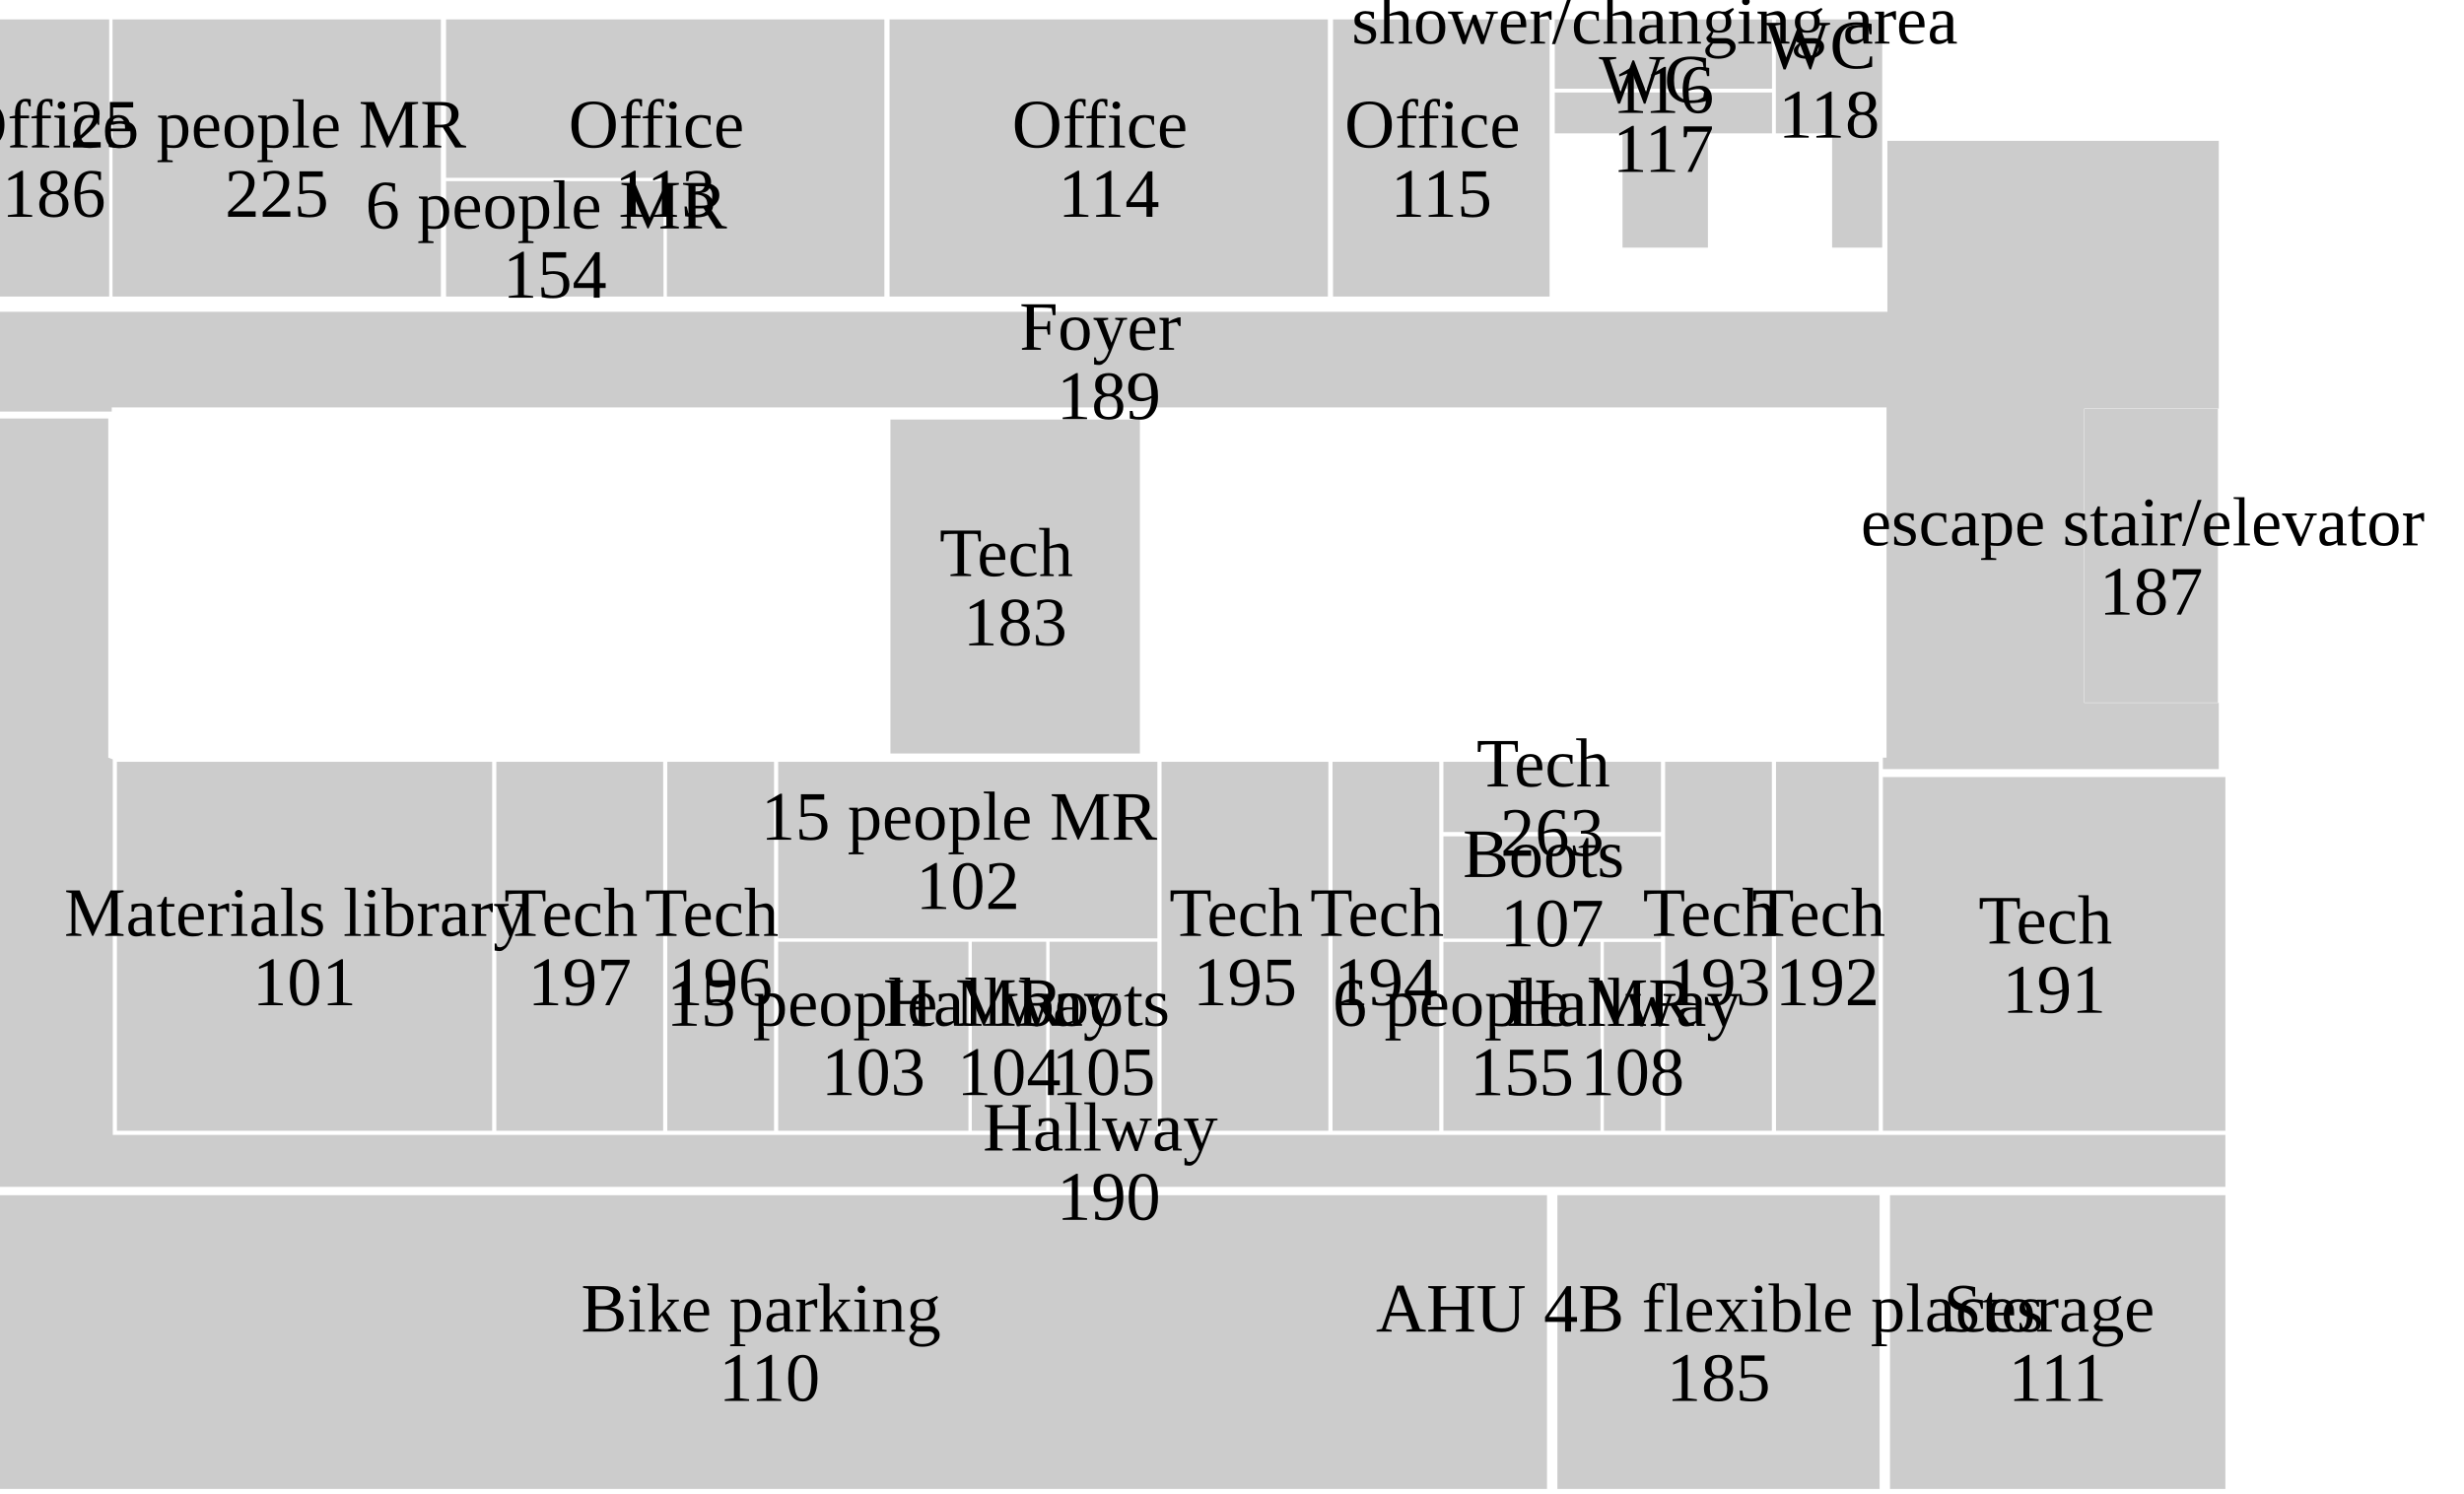
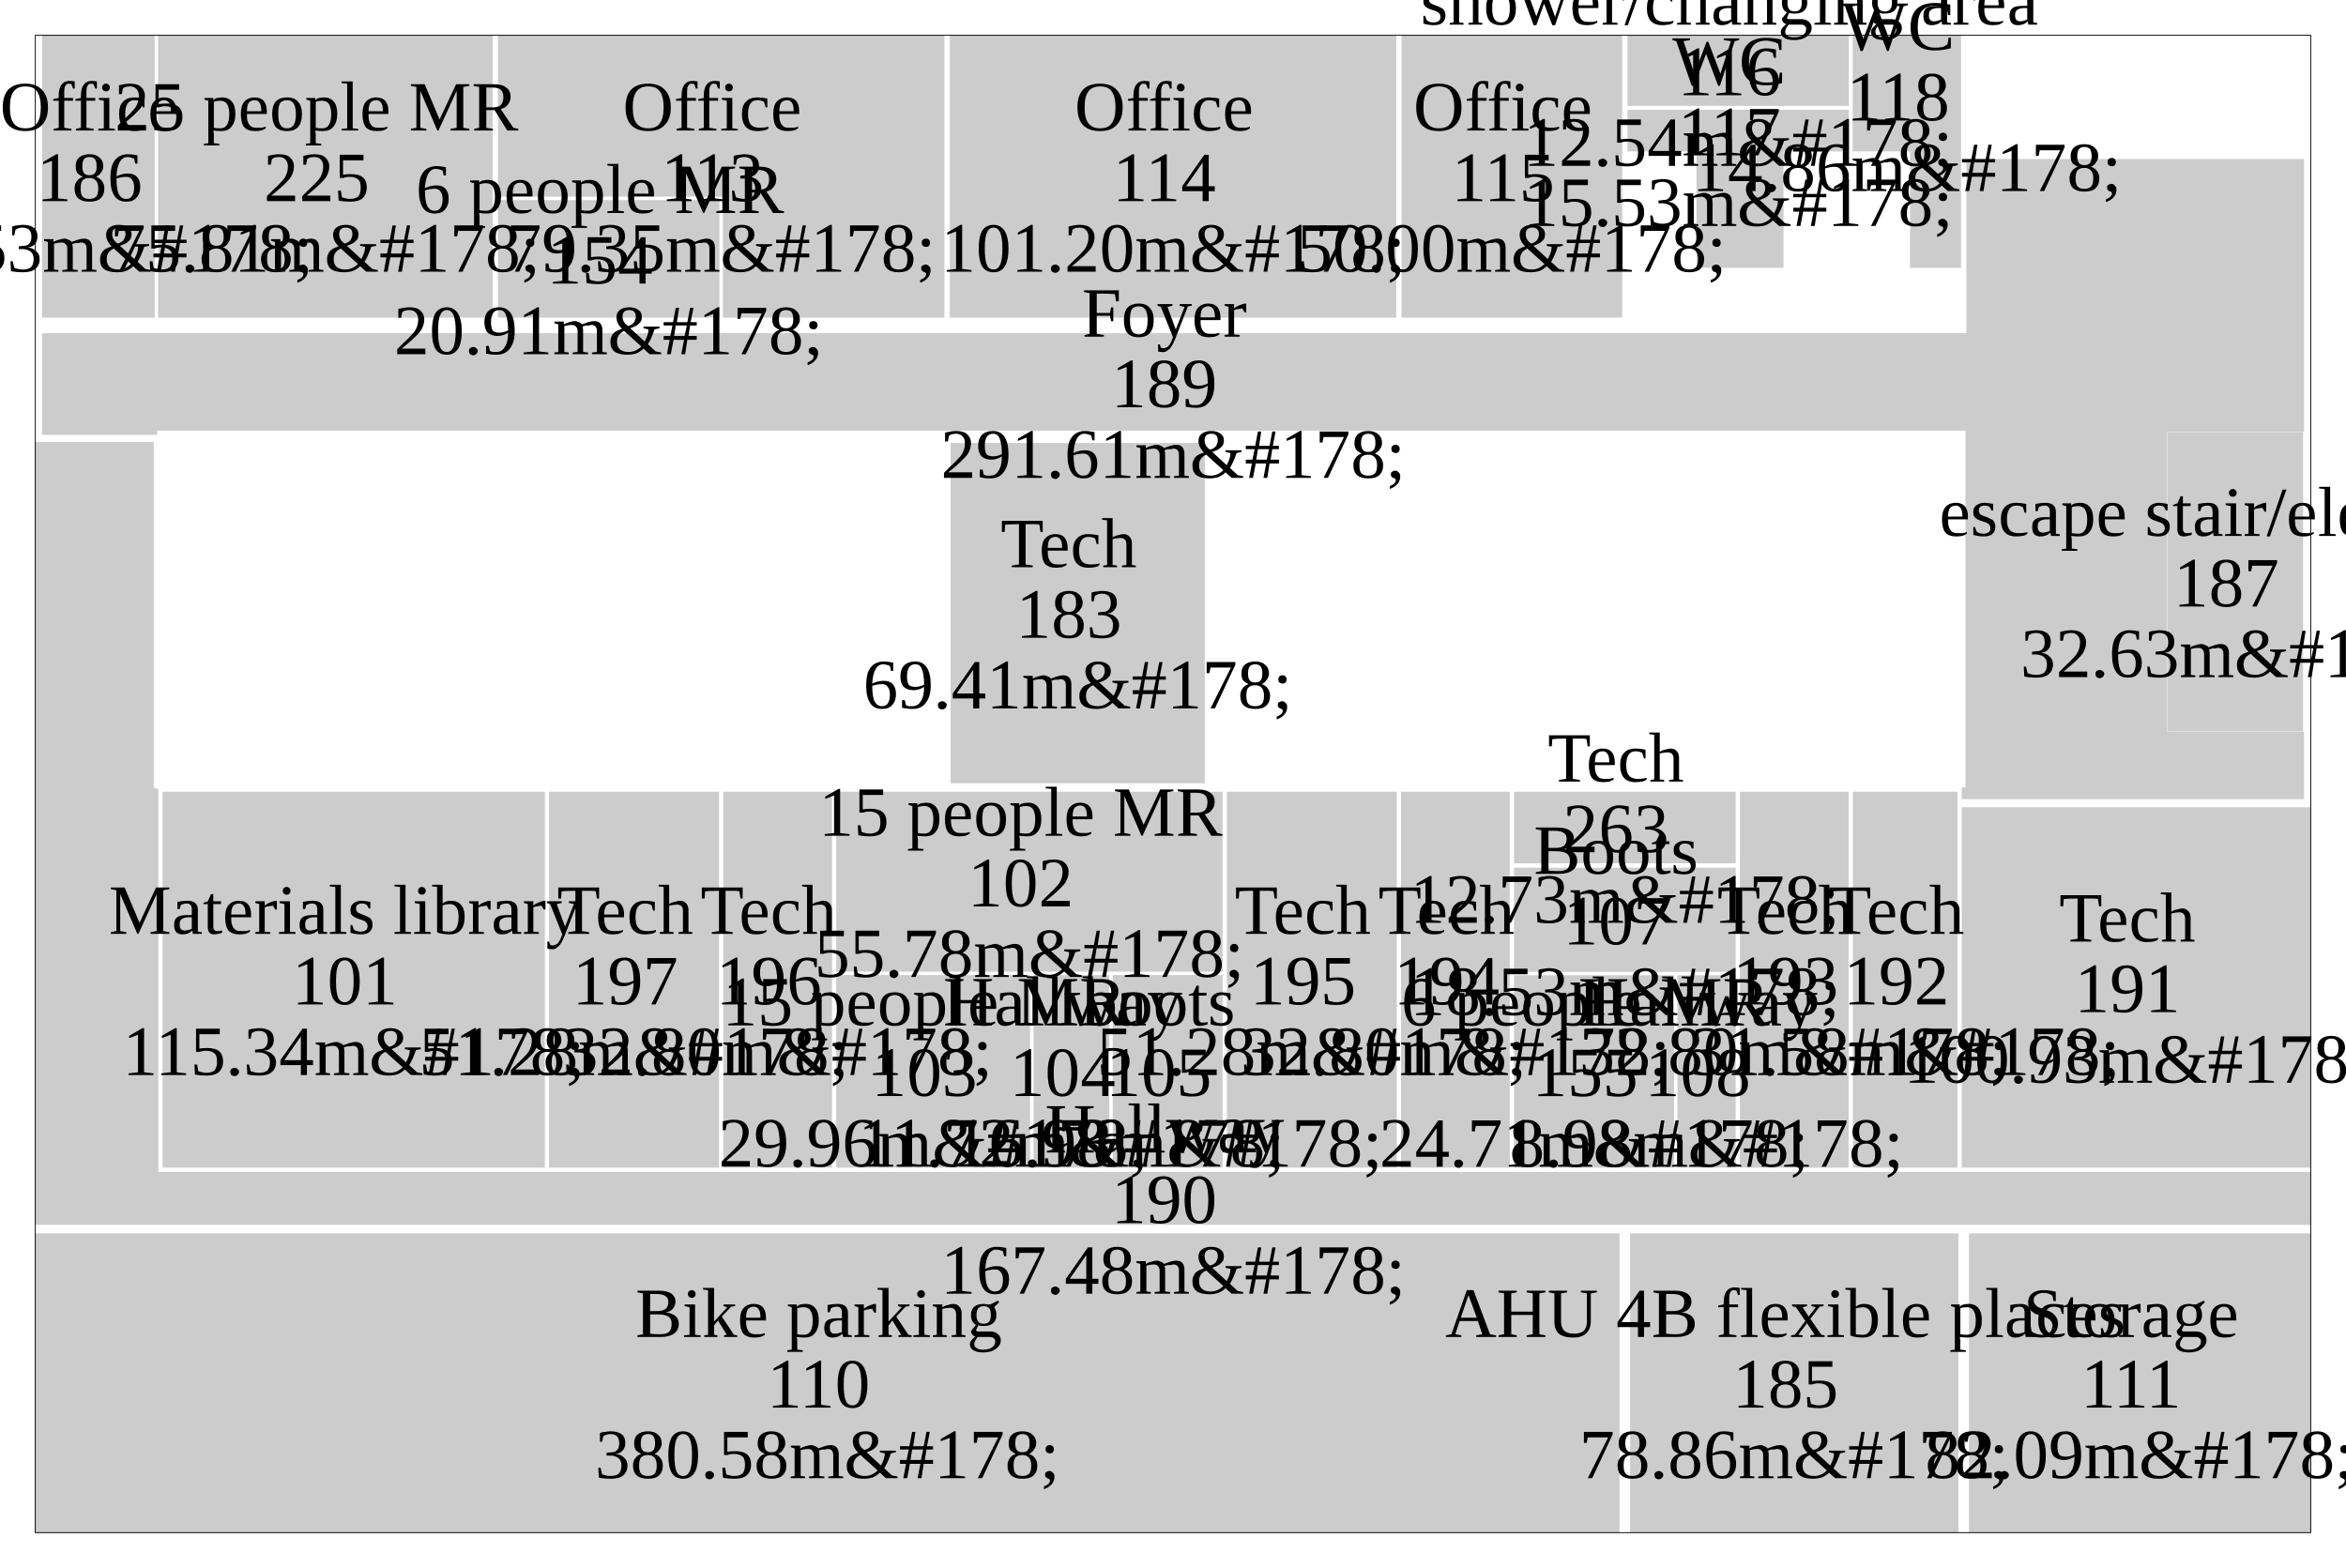
- <svg xmlns="http://www.w3.org/2000/svg">
+ <svg xmlns="http://www.w3.org/2000/svg" viewBox="-1.23 -0.44 66.46 44.42" width="664.6mm" height="444.2mm">
  <defs>
    <marker id="arrowend" markerWidth="10" markerHeight="7" refX="10" refY="3.5" orient="auto">
      <polygon points="0 0, 10 3.5, 0 7" />
    </marker>
    <marker id="arrowstart" markerWidth="10" markerHeight="7" refX="0" refY="3.5" orient="auto">
      <polygon points="10 0, 0 3.5, 10 7" />
    </marker>
  </defs>
  <style type="text/css">
    
        .cut path {
            stroke: #222222;
            fill: #444444;
            fill-rule: evenodd;
        }
        .projection path {
            stroke: #222222;
            fill: none;
            stroke-opacity: 0.6;
        }
        .IfcDoor path,
        .Symbol path {
            fill: none;
        }
        .Symbol path {
            stroke-width: 0.5px;
        }
        .IfcSpace path {
            fill-opacity: .2;
        }
        .Dimension path {
            marker-end: url(#arrowend);
            marker-start: url(#arrowstart);
        }
        text {
            font-size: 2;
        }
        path {
            stroke-width: 0.3;
        }
    
    </style>
  <g id="storey-2JF4e6axWHqu3u0C1FZlmi" class="IfcBuildingStorey" data-name="basement" data-guid="2JF4e6axWHqu3u0C1FZlmi" data-plane="[[1.000000,0.000000,0.000000,0.000000],[0.000000,1.000000,0.000000,0.000000],[0.000000,0.000000,1.000000,1.000000],[0.000000,0.000000,0.000000,1.000000]]" data-matrix3="[[1.000000,0.000000,0.000000],[0.000000,1.000000,0.000000],[0.000000,0.000000,1.000000]]">
    <g id="0$4YSBUv10SQBRbNHStqsH" class="IfcSpace" data-name="107" data-guid="0$4YSBUv10SQBRbNHStqsH">
      <path d="M47.94,24.142 L41.66,24.142 L41.66,27.093 L47.94,27.093 L47.94,24.142" />
      <text text-anchor="middle" x="44.8" y="25.618">
-         <tspan x="44.8" dy="-0.15em">Boots</tspan>
+         <tspan x="44.8" dy="-0.65em">Boots</tspan>
        <tspan x="44.8" dy="1em">107</tspan>
+         <tspan x="44.8" dy="1em">18.53m&amp;#178;</tspan>
      </text>
    </g>
    <g id="3SIDVtMID5MAPa0EsdTtg5" class="IfcSpace" data-name="101" data-guid="3SIDVtMID5MAPa0EsdTtg5">
      <path d="M3.375,21.99 L14.205,21.99 L14.205,32.64 L3.375,32.64 L3.375,21.99" />
      <text text-anchor="middle" x="8.79" y="27.315">
-         <tspan x="8.79" dy="-0.15em">Materials library</tspan>
+         <tspan x="8.79" dy="-0.65em">Materials library</tspan>
        <tspan x="8.79" dy="1em">101</tspan>
+         <tspan x="8.79" dy="1em">115.34m&amp;#178;</tspan>
+       </text>
+     </g>
+     <g id="0$4YSBUv10SQBRbNHStqXK" class="IfcSpace" data-name="105" data-guid="0$4YSBUv10SQBRbNHStqXK">
+       <path d="M33.405,32.64 L30.293,32.64 L30.293,27.184 L33.405,27.184 L33.405,32.64" />
+       <text text-anchor="middle" x="31.849" y="29.912">
+         <tspan x="31.849" dy="-0.65em">boots</tspan>
+         <tspan x="31.849" dy="1em">105</tspan>
+         <tspan x="31.849" dy="1em">16.98m&amp;#178;</tspan>
+       </text>
+     </g>
+     <g id="0$4YSBUv10SQBRbNHStqsP" class="IfcSpace" data-name="108" data-guid="0$4YSBUv10SQBRbNHStqsP">
+       <path d="M47.94,32.64 L46.291,32.64 L46.291,27.19 L47.94,27.19 L47.94,32.64" />
+       <text text-anchor="middle" x="47.116" y="29.915">
+         <tspan x="47.116" dy="-0.65em">Hallway</tspan>
+         <tspan x="47.116" dy="1em">108</tspan>
+         <tspan x="47.116" dy="1em">8.98m&amp;#178;</tspan>
+       </text>
+     </g>
+     <g id="3SIDVtMID5MAPa0EsdTtgG" class="IfcSpace" data-name="103" data-guid="3SIDVtMID5MAPa0EsdTtgG">
+       <path d="M27.952,32.64 L22.46,32.64 L22.46,27.184 L27.952,27.184 L27.952,32.64" />
+       <text text-anchor="middle" x="25.206" y="29.912">
+         <tspan x="25.206" dy="-0.65em">15 people MR</tspan>
+         <tspan x="25.206" dy="1em">103</tspan>
+         <tspan x="25.206" dy="1em">29.96m&amp;#178;</tspan>
+       </text>
+     </g>
+     <g id="3SIDVtMID5MAPa0EsdTtg9" class="IfcSpace" data-name="102" data-guid="3SIDVtMID5MAPa0EsdTtg9">
+       <path d="M33,21.99 L33.405,21.99 L33.405,27.087 L30.245,27.087 L28,27.087 L22.46,27.087 L22.46,21.99 L25.6,21.99 L33,21.99" />
+       <text text-anchor="middle" x="27.933" y="24.538">
+         <tspan x="27.933" dy="-0.65em">15 people MR</tspan>
+         <tspan x="27.933" dy="1em">102</tspan>
+         <tspan x="27.933" dy="1em">55.78m&amp;#178;</tspan>
      </text>
    </g>
    <g id="0$4YSBUv10SQBRbNHStqYj" class="IfcSpace" data-name="104" data-guid="0$4YSBUv10SQBRbNHStqYj">
      <path d="M30.196,32.64 L28.049,32.64 L28.049,27.184 L30.196,27.184 L30.196,32.64" />
      <text text-anchor="middle" x="29.122" y="29.912">
-         <tspan x="29.122" dy="-0.15em">Hallway</tspan>
+         <tspan x="29.122" dy="-0.65em">Hallway</tspan>
        <tspan x="29.122" dy="1em">104</tspan>
-       </text>
-     </g>
-     <g id="3SIDVtMID5MAPa0EsdTtgG" class="IfcSpace" data-name="103" data-guid="3SIDVtMID5MAPa0EsdTtgG">
-       <path d="M27.952,32.64 L22.46,32.64 L22.46,27.184 L27.952,27.184 L27.952,32.64" />
-       <text text-anchor="middle" x="25.206" y="29.912">
-         <tspan x="25.206" dy="-0.15em">15 people MR</tspan>
-         <tspan x="25.206" dy="1em">103</tspan>
-       </text>
-     </g>
-     <g id="0$4YSBUv10SQBRbNHStqsP" class="IfcSpace" data-name="108" data-guid="0$4YSBUv10SQBRbNHStqsP">
-       <path d="M47.94,32.64 L46.291,32.64 L46.291,27.19 L47.94,27.19 L47.94,32.64" />
-       <text text-anchor="middle" x="47.116" y="29.915">
-         <tspan x="47.116" dy="-0.15em">Hallway</tspan>
-         <tspan x="47.116" dy="1em">108</tspan>
-       </text>
-     </g>
-     <g id="0$4YSBUv10SQBRbNHStqXK" class="IfcSpace" data-name="105" data-guid="0$4YSBUv10SQBRbNHStqXK">
-       <path d="M33.405,32.64 L30.293,32.64 L30.293,27.184 L33.405,27.184 L33.405,32.64" />
-       <text text-anchor="middle" x="31.849" y="29.912">
-         <tspan x="31.849" dy="-0.15em">boots</tspan>
-         <tspan x="31.849" dy="1em">105</tspan>
-       </text>
-     </g>
-     <g id="3SIDVtMID5MAPa0EsdTtg9" class="IfcSpace" data-name="102" data-guid="3SIDVtMID5MAPa0EsdTtg9">
-       <path d="M33,21.99 L33.405,21.99 L33.405,27.087 L30.245,27.087 L28,27.087 L22.46,27.087 L22.46,21.99 L25.6,21.99 L33,21.99" />
-       <text text-anchor="middle" x="27.933" y="24.538">
-         <tspan x="27.933" dy="-0.15em">15 people MR</tspan>
-         <tspan x="27.933" dy="1em">102</tspan>
+         <tspan x="29.122" dy="1em">11.72m&amp;#178;</tspan>
      </text>
    </g>
    <g id="0$4YSBUv10SQBRbNHStq71" class="IfcSpace" data-name="111" data-guid="0$4YSBUv10SQBRbNHStq71">
      <path d="M54.55,34.5 L64.23,34.5 L64.23,42.98 L54.55,42.98 L54.55,34.5" />
      <text text-anchor="middle" x="59.39" y="38.74">
-         <tspan x="59.39" dy="-0.15em">Storage</tspan>
+         <tspan x="59.39" dy="-0.65em">Storage</tspan>
        <tspan x="59.39" dy="1em">111</tspan>
+         <tspan x="59.39" dy="1em">82.09m&amp;#178;</tspan>
      </text>
    </g>
    <g id="0$4YSBUv10SQBRbNHStq76" class="IfcSpace" data-name="110" data-guid="0$4YSBUv10SQBRbNHStq76">
      <path d="M-0.23,34.5 L44.65,34.5 L44.65,42.98 L-0.23,42.98 L-0.23,34.5" />
      <text text-anchor="middle" x="22.21" y="38.74">
-         <tspan x="22.21" dy="-0.15em">Bike parking</tspan>
+         <tspan x="22.21" dy="-0.65em">Bike parking</tspan>
        <tspan x="22.21" dy="1em">110</tspan>
+         <tspan x="22.21" dy="1em">380.58m&amp;#178;</tspan>
+       </text>
+     </g>
+     <g id="0$4YSBUv10SQBRbNHStq7x" class="IfcSpace" data-name="114" data-guid="0$4YSBUv10SQBRbNHStq7x">
+       <path d="M25.675,0.56 L38.325,0.56 L38.325,8.56 L25.675,8.56 L25.675,0.56" />
+       <text text-anchor="middle" x="32" y="4.56">
+         <tspan x="32" dy="-0.65em">Office</tspan>
+         <tspan x="32" dy="1em">114</tspan>
+         <tspan x="32" dy="1em">101.20m&amp;#178;</tspan>
      </text>
    </g>
    <g id="0$4YSBUv10SQBRbNHStq49" class="IfcSpace" data-name="116" data-guid="0$4YSBUv10SQBRbNHStq49">
      <path d="M44.875,0.56 L51.145,0.56 L51.145,2.56 L44.875,2.56 L44.875,0.56" />
      <text text-anchor="middle" x="48.01" y="1.56">
-         <tspan x="48.01" dy="-0.15em">shower/changing area</tspan>
+         <tspan x="48.01" dy="-0.65em">shower/changing area</tspan>
        <tspan x="48.01" dy="1em">116</tspan>
-       </text>
-     </g>
-     <g id="0$4YSBUv10SQBRbNHStq7x" class="IfcSpace" data-name="114" data-guid="0$4YSBUv10SQBRbNHStq7x">
-       <path d="M25.675,0.56 L38.325,0.56 L38.325,8.56 L25.675,8.56 L25.675,0.56" />
-       <text text-anchor="middle" x="32" y="4.56">
-         <tspan x="32" dy="-0.15em">Office</tspan>
-         <tspan x="32" dy="1em">114</tspan>
+         <tspan x="48.01" dy="1em">12.54m&amp;#178;</tspan>
      </text>
    </g>
    <g id="0$4YSBUv10SQBRbNHStq7m" class="IfcSpace" data-name="113" data-guid="0$4YSBUv10SQBRbNHStq7m">
      <path d="M12.875,0.56 L25.525,0.56 L25.525,8.56 L19.248,8.56 L19.248,5.132 L12.875,5.132 L12.875,0.56" />
      <text text-anchor="middle" x="19.2" y="4.56">
-         <tspan x="19.2" dy="-0.15em">Office</tspan>
+         <tspan x="19.2" dy="-0.65em">Office</tspan>
        <tspan x="19.2" dy="1em">113</tspan>
+         <tspan x="19.2" dy="1em">79.35m&amp;#178;</tspan>
      </text>
    </g>
    <g id="0$4YSBUv10SQBRbNHStq4_" class="IfcSpace" data-name="117" data-guid="0$4YSBUv10SQBRbNHStq4_">
      <path d="M44.875,3.85 L44.875,2.67 L51.145,2.67 L51.145,3.85 L49.295,3.85 L49.295,5.005 L49.295,6.105 L49.295,7.148 L46.876,7.148 L46.83,7.148 L46.83,6.105 L46.83,5.004 L46.83,3.85 L44.875,3.85" />
      <text text-anchor="middle" x="48.01" y="3.26">
-         <tspan x="48.01" dy="-0.15em">WC</tspan>
+         <tspan x="48.01" dy="-0.65em">WC</tspan>
        <tspan x="48.01" dy="1em">117</tspan>
+         <tspan x="48.01" dy="1em">15.53m&amp;#178;</tspan>
      </text>
    </g>
    <g id="2C0IZ1tzL8WuiOXLj9QjD3" class="IfcSpace" data-name="155" data-guid="2C0IZ1tzL8WuiOXLj9QjD3">
      <path d="M46.194,32.64 L41.66,32.64 L41.66,27.19 L46.195,27.19 L46.194,32.64" />
      <text text-anchor="middle" x="43.927" y="29.915">
-         <tspan x="43.927" dy="-0.15em">6 people MR</tspan>
+         <tspan x="43.927" dy="-0.65em">6 people MR</tspan>
        <tspan x="43.927" dy="1em">155</tspan>
+         <tspan x="43.927" dy="1em">24.71m&amp;#178;</tspan>
      </text>
    </g>
    <g id="2C0IZ1tzL8WuiOXLj9Qj7C" class="IfcSpace" data-name="154" data-guid="2C0IZ1tzL8WuiOXLj9Qj7C">
      <path d="M19.151,8.56 L12.875,8.56 L12.875,5.229 L19.151,5.229 L19.151,8.56" />
      <text text-anchor="middle" x="16.013" y="6.894">
-         <tspan x="16.013" dy="-0.15em">6 people MR</tspan>
+         <tspan x="16.013" dy="-0.65em">6 people MR</tspan>
        <tspan x="16.013" dy="1em">154</tspan>
+         <tspan x="16.013" dy="1em">20.91m&amp;#178;</tspan>
+       </text>
+     </g>
+     <g id="1uq$MPRbb6PR8swzLzZexX" class="IfcSpace" data-name="185" data-guid="1uq$MPRbb6PR8swzLzZexX">
+       <path d="M44.95,34.5 L54.25,34.5 L54.25,42.98 L44.95,42.98 L44.95,34.5" />
+       <text text-anchor="middle" x="49.6" y="38.74">
+         <tspan x="49.6" dy="-0.65em">AHU 4B flexible places</tspan>
+         <tspan x="49.6" dy="1em">185</tspan>
+         <tspan x="49.6" dy="1em">78.86m&amp;#178;</tspan>
      </text>
    </g>
    <g id="0GoVGjSX1BPB$Fz6byKDZh" class="IfcSpace" data-name="183" data-guid="0GoVGjSX1BPB$Fz6byKDZh">
      <path d="M32.9,21.75 L25.7,21.75 L25.7,12.11 L32.9,12.11 L32.9,21.75" />
      <text text-anchor="middle" x="29.3" y="16.93">
-         <tspan x="29.3" dy="-0.15em">Tech</tspan>
+         <tspan x="29.3" dy="-0.65em">Tech</tspan>
        <tspan x="29.3" dy="1em">183</tspan>
-       </text>
-     </g>
-     <g id="1uq$MPRbb6PR8swzLzZexX" class="IfcSpace" data-name="185" data-guid="1uq$MPRbb6PR8swzLzZexX">
-       <path d="M44.95,34.5 L54.25,34.5 L54.25,42.98 L44.95,42.98 L44.95,34.5" />
-       <text text-anchor="middle" x="49.6" y="38.74">
-         <tspan x="49.6" dy="-0.15em">AHU 4B flexible places</tspan>
-         <tspan x="49.6" dy="1em">185</tspan>
+         <tspan x="29.3" dy="1em">69.41m&amp;#178;</tspan>
+       </text>
+     </g>
+     <g id="0$4YSBUv10SQBRbNHStq6H" class="IfcSpace" data-name="115" data-guid="0$4YSBUv10SQBRbNHStq6H">
+       <path d="M38.475,0.56 L44.725,0.56 L44.725,2.615 L44.725,3.904 L44.725,5.004 L44.725,6.104 L44.725,7.203 L44.725,8.56 L38.475,8.56 L38.475,0.56" />
+       <text text-anchor="middle" x="41.6" y="4.56">
+         <tspan x="41.6" dy="-0.65em">Office</tspan>
+         <tspan x="41.6" dy="1em">115</tspan>
+         <tspan x="41.6" dy="1em">50.00m&amp;#178;</tspan>
      </text>
    </g>
    <g id="0$4YSBUv10SQBRbNHStq4v" class="IfcSpace" data-name="118" data-guid="0$4YSBUv10SQBRbNHStq4v">
      <path d="M51.255,0.56 L54.325,0.56 L54.325,3.99 L54.325,7.148 L52.88,7.148 L52.88,6.105 L52.88,5.005 L52.88,3.85 L51.255,3.849 L51.255,2.615 L51.255,0.56" />
      <text text-anchor="middle" x="52.79" y="2.275">
-         <tspan x="52.79" dy="-0.15em">WC</tspan>
+         <tspan x="52.79" dy="-0.65em">WC</tspan>
        <tspan x="52.79" dy="1em">118</tspan>
-       </text>
-     </g>
-     <g id="0$4YSBUv10SQBRbNHStq6H" class="IfcSpace" data-name="115" data-guid="0$4YSBUv10SQBRbNHStq6H">
-       <path d="M38.475,0.56 L44.725,0.56 L44.725,2.615 L44.725,3.904 L44.725,5.004 L44.725,6.104 L44.725,7.203 L44.725,8.56 L38.475,8.56 L38.475,0.56" />
-       <text text-anchor="middle" x="41.6" y="4.56">
-         <tspan x="41.6" dy="-0.15em">Office</tspan>
-         <tspan x="41.6" dy="1em">115</tspan>
+         <tspan x="52.79" dy="1em">14.86m&amp;#178;</tspan>
      </text>
    </g>
    <g id="0VusiaP0j9quQoumjUX0qa" class="IfcSpace" data-name="186" data-guid="0VusiaP0j9quQoumjUX0qa">
      <path d="M-0.04,0.56 L3.151,0.56 L3.151,8.56 L-0.04,8.56 L-0.04,0.56" />
      <text text-anchor="middle" x="1.556" y="4.56">
-         <tspan x="1.556" dy="-0.15em">Office</tspan>
+         <tspan x="1.556" dy="-0.65em">Office</tspan>
        <tspan x="1.556" dy="1em">186</tspan>
+         <tspan x="1.556" dy="1em">25.53m&amp;#178;</tspan>
      </text>
    </g>
    <g id="0VusiaP0j9quQoumjUX0rb" class="IfcSpace" data-name="191" data-guid="0VusiaP0j9quQoumjUX0rb">
      <path d="M64.23,22.43 L54.345,22.43 L54.345,32.64 L64.23,32.64 L64.23,22.43" />
      <text text-anchor="middle" x="59.288" y="27.535">
-         <tspan x="59.288" dy="-0.15em">Tech</tspan>
+         <tspan x="59.288" dy="-0.65em">Tech</tspan>
        <tspan x="59.288" dy="1em">191</tspan>
+         <tspan x="59.288" dy="1em">100.93m&amp;#178;</tspan>
      </text>
    </g>
    <g id="0VusiaP0j9quQoumjUX0rc" class="IfcSpace" data-name="192" data-guid="0VusiaP0j9quQoumjUX0rc">
      <path d="M51.26,21.99 L54.225,21.99 L54.225,22.315 L54.225,32.64 L51.26,32.64 L51.26,21.99" />
      <text text-anchor="middle" x="52.743" y="27.315">
-         <tspan x="52.743" dy="-0.15em">Tech</tspan>
+         <tspan x="52.743" dy="-0.65em">Tech</tspan>
        <tspan x="52.743" dy="1em">192</tspan>
+         <tspan x="52.743" dy="1em">31.58m&amp;#178;</tspan>
      </text>
    </g>
    <g id="0VusiaP0j9quQoumjUX0ri" class="IfcSpace" data-name="194" data-guid="0VusiaP0j9quQoumjUX0ri">
      <path d="M38.46,21.99 L41.54,21.99 L41.54,27.532 L41.54,32.64 L38.46,32.64 L38.46,21.99" />
      <text text-anchor="middle" x="40" y="27.315">
-         <tspan x="40" dy="-0.15em">Tech</tspan>
+         <tspan x="40" dy="-0.65em">Tech</tspan>
        <tspan x="40" dy="1em">194</tspan>
+         <tspan x="40" dy="1em">32.80m&amp;#178;</tspan>
+       </text>
+     </g>
+     <g id="0VusiaP0j9quQoumjUX0rH" class="IfcSpace" data-name="195" data-guid="0VusiaP0j9quQoumjUX0rH">
+       <path d="M33.525,21.99 L38.34,21.99 L38.34,32.64 L33.525,32.64 L33.525,27.135 L33.525,21.99" />
+       <text text-anchor="middle" x="35.932" y="27.315">
+         <tspan x="35.932" dy="-0.65em">Tech</tspan>
+         <tspan x="35.932" dy="1em">195</tspan>
+         <tspan x="35.932" dy="1em">51.28m&amp;#178;</tspan>
      </text>
    </g>
    <g id="0VusiaP0j9quQoumjUX0rh" class="IfcSpace" data-name="193" data-guid="0VusiaP0j9quQoumjUX0rh">
      <path d="M48.06,21.99 L51.14,21.99 L51.14,32.64 L48.06,32.64 L48.06,27.142 L48.06,24.08 L48.06,21.99" />
      <text text-anchor="middle" x="49.6" y="27.315">
-         <tspan x="49.6" dy="-0.15em">Tech</tspan>
+         <tspan x="49.6" dy="-0.65em">Tech</tspan>
        <tspan x="49.6" dy="1em">193</tspan>
+         <tspan x="49.6" dy="1em">32.80m&amp;#178;</tspan>
+       </text>
+     </g>
+     <g id="0VusiaP0j9quQoumjUX0rN" class="IfcSpace" data-name="197" data-guid="0VusiaP0j9quQoumjUX0rN">
+       <path d="M14.325,21.99 L19.14,21.99 L19.14,32.64 L14.325,32.64 L14.325,21.99" />
+       <text text-anchor="middle" x="16.733" y="27.315">
+         <tspan x="16.733" dy="-0.65em">Tech</tspan>
+         <tspan x="16.733" dy="1em">197</tspan>
+         <tspan x="16.733" dy="1em">51.28m&amp;#178;</tspan>
+       </text>
+     </g>
+     <g id="0VusiaP0j9quQoumjUX0rI" class="IfcSpace" data-name="196" data-guid="0VusiaP0j9quQoumjUX0rI">
+       <path d="M19.26,21.99 L22.34,21.99 L22.34,27.135 L22.34,32.64 L19.26,32.64 L19.26,21.99" />
+       <text text-anchor="middle" x="20.8" y="27.315">
+         <tspan x="20.8" dy="-0.65em">Tech</tspan>
+         <tspan x="20.8" dy="1em">196</tspan>
+         <tspan x="20.8" dy="1em">32.80m&amp;#178;</tspan>
      </text>
    </g>
    <g id="3rlkYoaTb34PtNhuH$Rfv$" class="IfcSpace" data-name="225" data-guid="3rlkYoaTb34PtNhuH$Rfv$">
      <path d="M3.248,0.56 L3.248,8.56 L12.725,8.56 L12.725,0.56 L3.248,0.56" />
      <text text-anchor="middle" x="7.987" y="4.56">
-         <tspan x="7.987" dy="-0.15em">25 people MR</tspan>
+         <tspan x="7.987" dy="-0.65em">25 people MR</tspan>
        <tspan x="7.987" dy="1em">225</tspan>
-       </text>
-     </g>
-     <g id="0VusiaP0j9quQoumjUX0rH" class="IfcSpace" data-name="195" data-guid="0VusiaP0j9quQoumjUX0rH">
-       <path d="M33.525,21.99 L38.34,21.99 L38.34,32.64 L33.525,32.64 L33.525,27.135 L33.525,21.99" />
-       <text text-anchor="middle" x="35.932" y="27.315">
-         <tspan x="35.932" dy="-0.15em">Tech</tspan>
-         <tspan x="35.932" dy="1em">195</tspan>
-       </text>
-     </g>
-     <g id="0VusiaP0j9quQoumjUX0rI" class="IfcSpace" data-name="196" data-guid="0VusiaP0j9quQoumjUX0rI">
-       <path d="M19.26,21.99 L22.34,21.99 L22.34,27.135 L22.34,32.64 L19.26,32.64 L19.26,21.99" />
-       <text text-anchor="middle" x="20.8" y="27.315">
-         <tspan x="20.8" dy="-0.15em">Tech</tspan>
-         <tspan x="20.8" dy="1em">196</tspan>
-       </text>
-     </g>
-     <g id="0VusiaP0j9quQoumjUX0rN" class="IfcSpace" data-name="197" data-guid="0VusiaP0j9quQoumjUX0rN">
-       <path d="M14.325,21.99 L19.14,21.99 L19.14,32.64 L14.325,32.64 L14.325,21.99" />
-       <text text-anchor="middle" x="16.733" y="27.315">
-         <tspan x="16.733" dy="-0.15em">Tech</tspan>
-         <tspan x="16.733" dy="1em">197</tspan>
+         <tspan x="7.987" dy="1em">75.81m&amp;#178;</tspan>
      </text>
    </g>
    <g id="1TixYcnIvCMg$qTJIIGD8_" class="IfcSpace" data-name="263" data-guid="1TixYcnIvCMg$qTJIIGD8_">
      <path d="M41.66,21.99 L41.66,24.017 L47.94,24.017 L47.94,21.99 L41.66,21.99" />
      <text text-anchor="middle" x="44.8" y="23.004">
-         <tspan x="44.8" dy="-0.15em">Tech</tspan>
+         <tspan x="44.8" dy="-0.65em">Tech</tspan>
        <tspan x="44.8" dy="1em">263</tspan>
+         <tspan x="44.8" dy="1em">12.73m&amp;#178;</tspan>
      </text>
    </g>
    <g id="0VusiaP0j9quQoumjUX0qj" class="IfcSpace" data-name="187" data-guid="0VusiaP0j9quQoumjUX0qj">
      <path d="M60.165,11.805 L64.015,11.805 L64.015,20.28 L60.165,20.28 L60.165,11.805" />
      <text text-anchor="middle" x="62.09" y="16.043">
-         <tspan x="62.09" dy="-0.15em">escape stair/elevator</tspan>
+         <tspan x="62.09" dy="-0.65em">escape stair/elevator</tspan>
        <tspan x="62.09" dy="1em">187</tspan>
+         <tspan x="62.09" dy="1em">32.63m&amp;#178;</tspan>
      </text>
    </g>
    <g id="0VusiaP0j9quQoumjUX0rq" class="IfcSpace" data-name="189" data-guid="0VusiaP0j9quQoumjUX0rq">
      <path d="M-0.04,9 L3.2,9 L12.8,9 L19.2,9 L25.6,9 L38.4,9 L44.8,9 L46.876,9 L50.265,9 L52.136,9 L54.475,9 L54.475,7.203 L54.475,4.065 L64.04,4.065 L64.04,11.795 L60.155,11.795 L60.155,20.29 L64.04,20.29 L64.04,22.2 L54.345,22.2 L54.345,21.992 L54.345,21.87 L54.45,21.87 L54.45,11.76 L33,11.76 L25.6,11.76 L3.225,11.76 L3.225,11.88 L-0.04,11.88 L-0.04,9" />
      <text text-anchor="middle" x="32" y="10.398">
-         <tspan x="32" dy="-0.15em">Foyer</tspan>
+         <tspan x="32" dy="-0.65em">Foyer</tspan>
        <tspan x="32" dy="1em">189</tspan>
+         <tspan x="32" dy="1em">291.61m&amp;#178;</tspan>
      </text>
    </g>
    <g id="0VusiaP0j9quQoumjUX0ry" class="IfcSpace" data-name="190" data-guid="0VusiaP0j9quQoumjUX0ry">
      <path d="M3.255,32.76 L14.265,32.76 L19.2,32.76 L22.4,32.76 L28,32.76 L30.245,32.76 L33.465,32.76 L38.4,32.76 L41.6,32.76 L46.243,32.76 L48,32.76 L51.2,32.76 L54.285,32.76 L64.23,32.76 L64.23,34.26 L54.4,34.26 L44.8,34.26 L-0.23,34.26 L-0.23,12.08 L3.125,12.08 L3.125,21.87 L3.255,21.92 L3.255,21.992 L3.255,32.76" />
      <text text-anchor="middle" x="32" y="33.51">
-         <tspan x="32" dy="-0.15em">Hallway</tspan>
+         <tspan x="32" dy="-0.65em">Hallway</tspan>
        <tspan x="32" dy="1em">190</tspan>
+         <tspan x="32" dy="1em">167.48m&amp;#178;</tspan>
      </text>
    </g>
  </g>
+   <rect id="inset-border" x="-0.23" y="0.56" width="64.46" height="42.42" fill="none" stroke="black" stroke-width="0.025" />
</svg>
